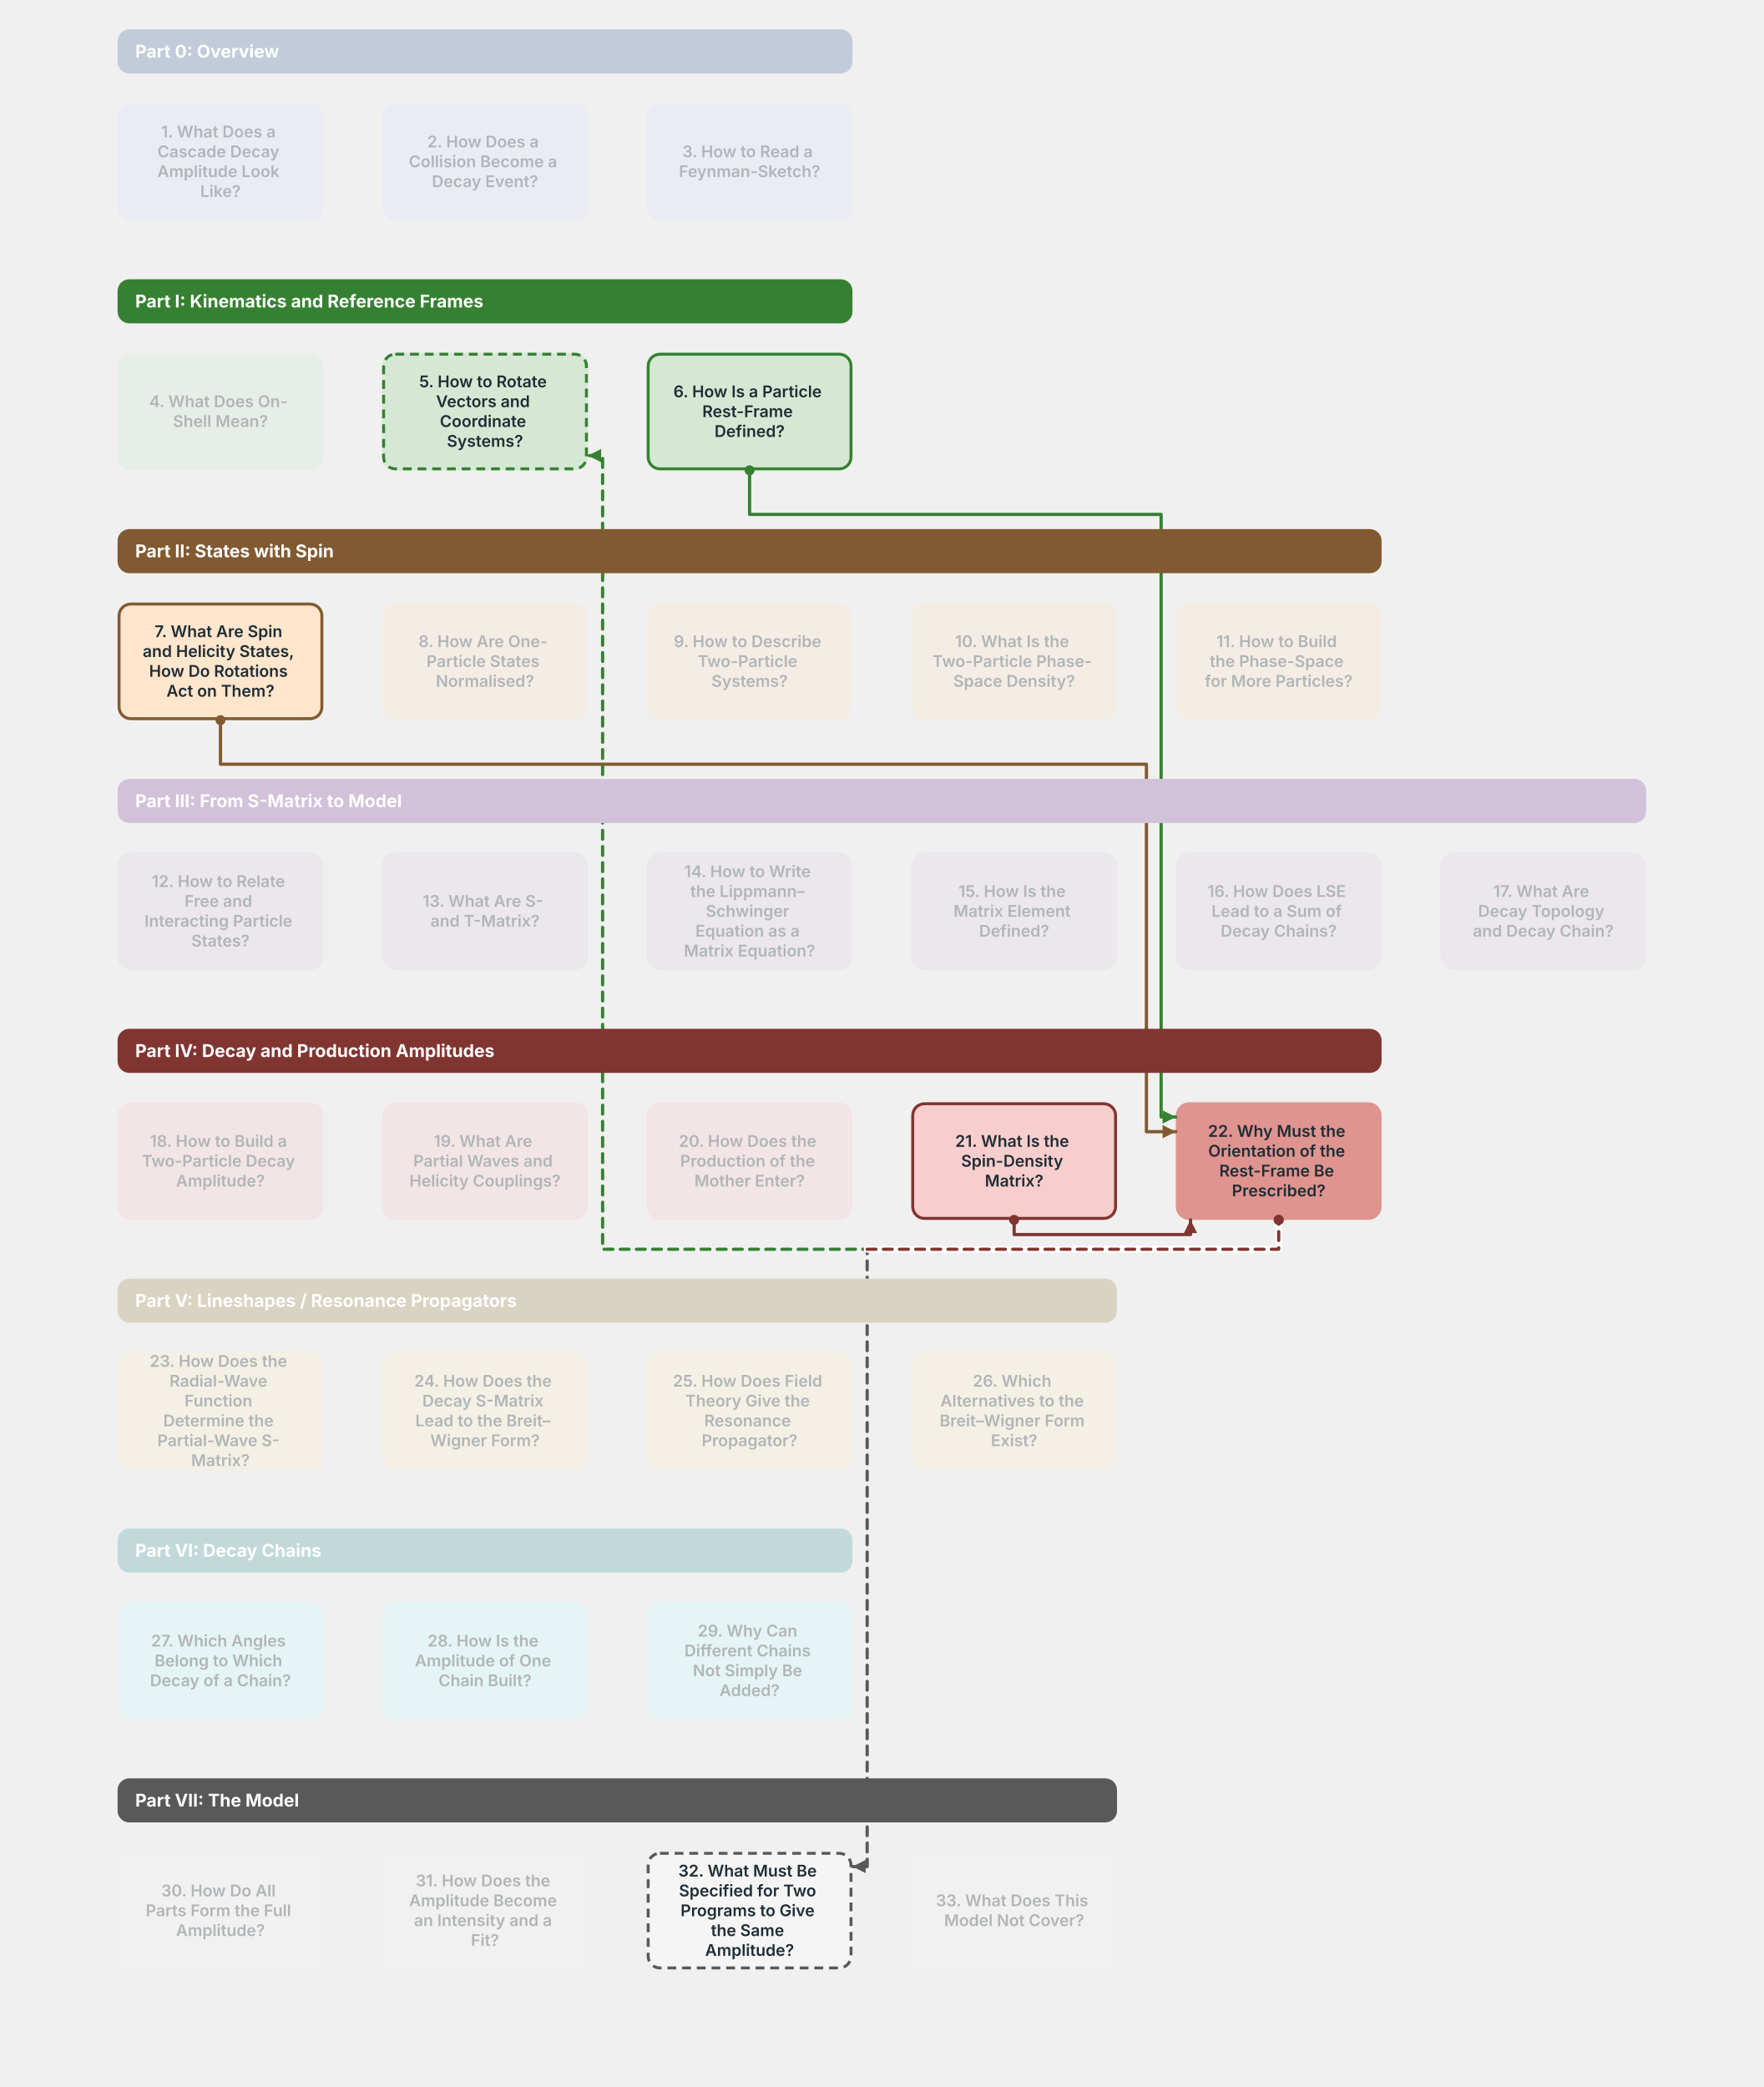
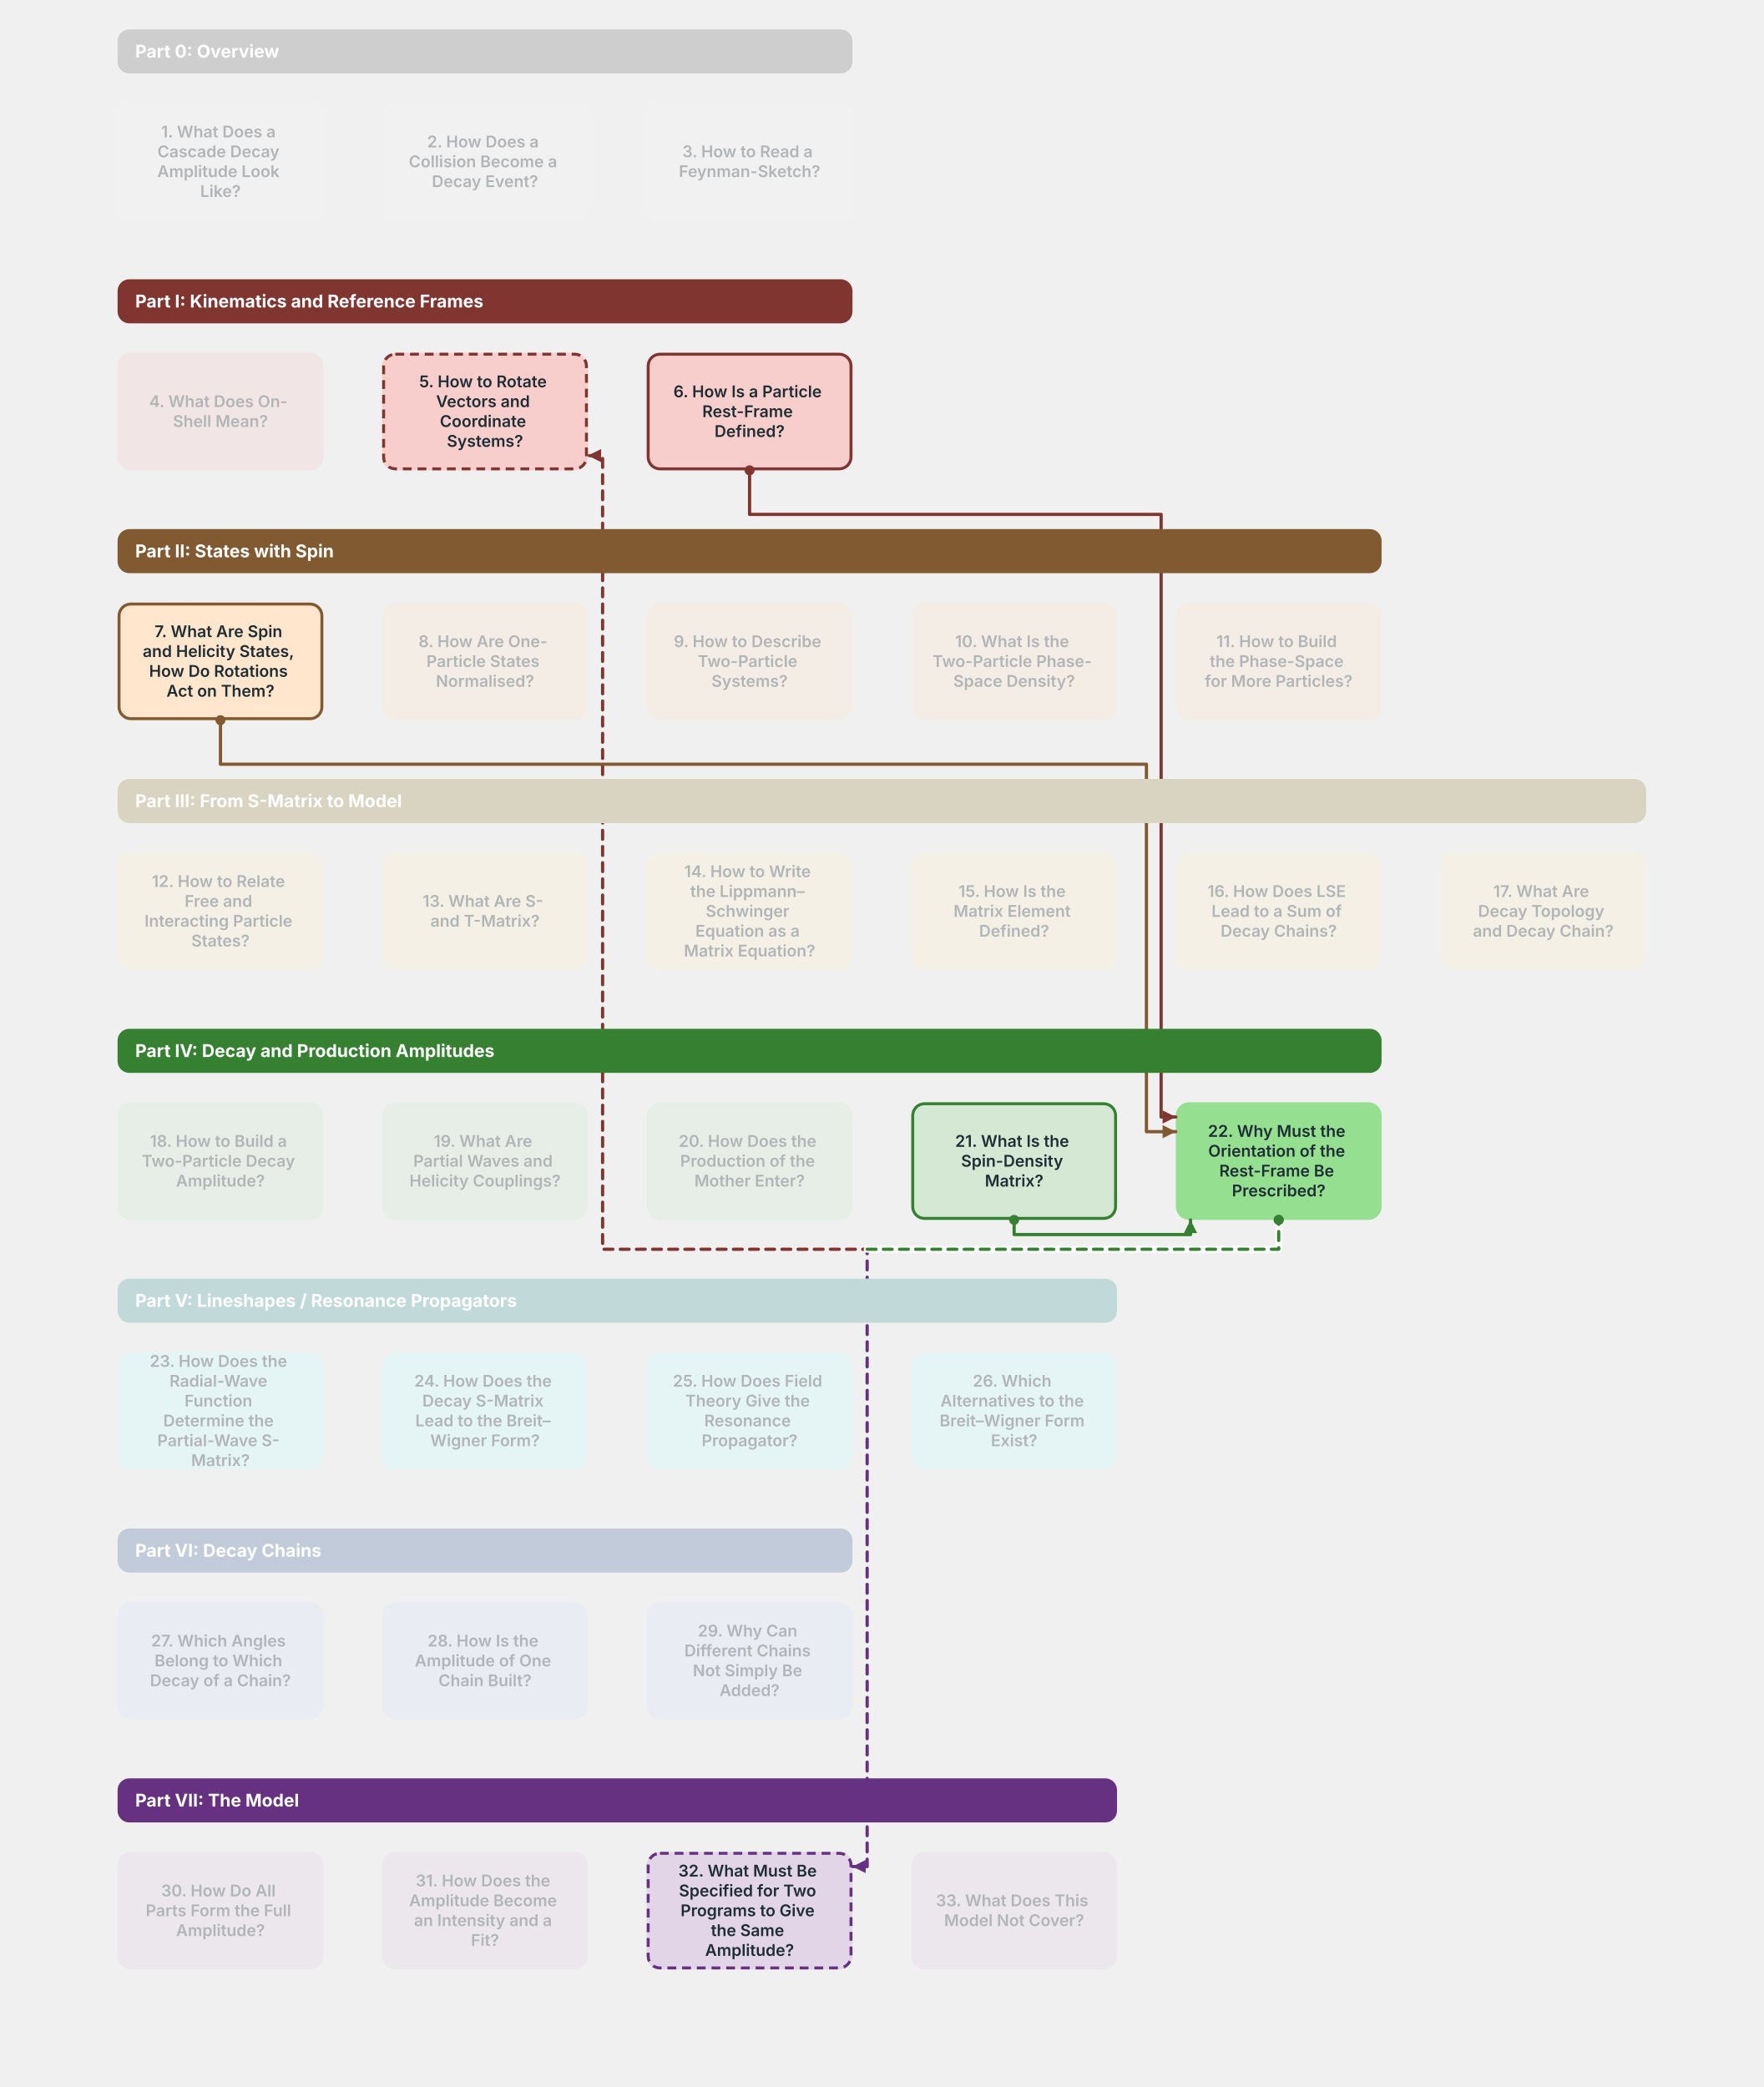
<svg xmlns="http://www.w3.org/2000/svg" viewBox="0 0 1200 1420" width="1200" height="1420" role="img" aria-label="Flow chart of the FAQ">
  <style>text{font-family:Inter,"Source Sans 3","Noto Sans","DejaVu Sans",sans-serif;font-size:11px;font-weight:600}.bar-title{font-size:12px;font-weight:700}</style>
  <g class="card" data-n="1" opacity="0.3">
-     <rect class="card-bg" data-n="1" x="80" y="70" width="140" height="80" rx="9" fill="#DAE8FC" />
+     <rect class="card-bg" data-n="1" x="80" y="70" width="140" height="80" rx="9" fill="#F5F5F5" />
    <text fill="#1f2d35" text-anchor="middle">
      <tspan x="150" y="93.5">1. What Does a</tspan>
      <tspan x="150" y="107.0">Cascade Decay</tspan>
      <tspan x="150" y="120.5">Amplitude Look</tspan>
      <tspan x="150" y="134.0">Like?</tspan>
    </text>
  </g>
  <g class="card" data-n="2" opacity="0.3">
-     <rect class="card-bg" data-n="2" x="260" y="70" width="140" height="80" rx="9" fill="#DAE8FC" />
+     <rect class="card-bg" data-n="2" x="260" y="70" width="140" height="80" rx="9" fill="#F5F5F5" />
    <text fill="#1f2d35" text-anchor="middle">
      <tspan x="330" y="100.3">2. How Does a</tspan>
      <tspan x="330" y="113.8">Collision Become a</tspan>
      <tspan x="330" y="127.3">Decay Event?</tspan>
    </text>
  </g>
  <g class="card" data-n="3" opacity="0.3">
-     <rect class="card-bg" data-n="3" x="440" y="70" width="140" height="80" rx="9" fill="#DAE8FC" />
+     <rect class="card-bg" data-n="3" x="440" y="70" width="140" height="80" rx="9" fill="#F5F5F5" />
    <text fill="#1f2d35" text-anchor="middle">
      <tspan x="510" y="107.0">3. How to Read a</tspan>
      <tspan x="510" y="120.5">Feynman-Sketch?</tspan>
    </text>
  </g>
  <g class="card" data-n="4" opacity="0.3">
-     <rect class="card-bg" data-n="4" x="80" y="240" width="140" height="80" rx="9" fill="#D5E8D4" />
+     <rect class="card-bg" data-n="4" x="80" y="240" width="140" height="80" rx="9" fill="#F8CECC" />
    <text fill="#1f2d35" text-anchor="middle">
      <tspan x="150" y="277.0">4. What Does On-</tspan>
      <tspan x="150" y="290.5">Shell Mean?</tspan>
    </text>
  </g>
  <g class="card" data-n="5" opacity="1">
-     <rect class="card-bg" data-n="5" x="260" y="240" width="140" height="80" rx="9" fill="#D5E8D4" />
-     <rect class="frame see" data-n="5" x="261" y="241" width="138" height="78" rx="8" fill="none" stroke="#358131" stroke-width="2" stroke-dasharray="6 4" />
+     <rect class="card-bg" data-n="5" x="260" y="240" width="140" height="80" rx="9" fill="#F8CECC" />
+     <rect class="frame see" data-n="5" x="261" y="241" width="138" height="78" rx="8" fill="none" stroke="#813531" stroke-width="2" stroke-dasharray="6 4" />
    <text fill="#1f2d35" text-anchor="middle">
      <tspan x="330" y="263.5">5. How to Rotate</tspan>
      <tspan x="330" y="277.0">Vectors and</tspan>
      <tspan x="330" y="290.5">Coordinate</tspan>
      <tspan x="330" y="304.0">Systems?</tspan>
    </text>
  </g>
  <g class="card" data-n="6" opacity="1">
-     <rect class="card-bg" data-n="6" x="440" y="240" width="140" height="80" rx="9" fill="#D5E8D4" />
-     <rect class="frame need" data-n="6" x="441" y="241" width="138" height="78" rx="8" fill="none" stroke="#358131" stroke-width="2" />
+     <rect class="card-bg" data-n="6" x="440" y="240" width="140" height="80" rx="9" fill="#F8CECC" />
+     <rect class="frame need" data-n="6" x="441" y="241" width="138" height="78" rx="8" fill="none" stroke="#813531" stroke-width="2" />
    <text fill="#1f2d35" text-anchor="middle">
      <tspan x="510" y="270.3">6. How Is a Particle</tspan>
      <tspan x="510" y="283.8">Rest-Frame</tspan>
      <tspan x="510" y="297.3">Defined?</tspan>
    </text>
  </g>
  <g class="card" data-n="7" opacity="1">
    <rect class="card-bg" data-n="7" x="80" y="410" width="140" height="80" rx="9" fill="#FFE6CC" />
    <rect class="frame need" data-n="7" x="81" y="411" width="138" height="78" rx="8" fill="none" stroke="#815A31" stroke-width="2" />
    <text fill="#1f2d35" text-anchor="middle">
      <tspan x="150" y="433.5">7. What Are Spin</tspan>
      <tspan x="150" y="447.0">and Helicity States,</tspan>
      <tspan x="150" y="460.5">How Do Rotations</tspan>
      <tspan x="150" y="474.0">Act on Them?</tspan>
    </text>
  </g>
  <g class="card" data-n="8" opacity="0.3">
    <rect class="card-bg" data-n="8" x="260" y="410" width="140" height="80" rx="9" fill="#FFE6CC" />
    <text fill="#1f2d35" text-anchor="middle">
      <tspan x="330" y="440.3">8. How Are One-</tspan>
      <tspan x="330" y="453.8">Particle States</tspan>
      <tspan x="330" y="467.3">Normalised?</tspan>
    </text>
  </g>
  <g class="card" data-n="9" opacity="0.3">
    <rect class="card-bg" data-n="9" x="440" y="410" width="140" height="80" rx="9" fill="#FFE6CC" />
    <text fill="#1f2d35" text-anchor="middle">
      <tspan x="510" y="440.3">9. How to Describe</tspan>
      <tspan x="510" y="453.8">Two-Particle</tspan>
      <tspan x="510" y="467.3">Systems?</tspan>
    </text>
  </g>
  <g class="card" data-n="10" opacity="0.3">
    <rect class="card-bg" data-n="10" x="620" y="410" width="140" height="80" rx="9" fill="#FFE6CC" />
    <text fill="#1f2d35" text-anchor="middle">
      <tspan x="690" y="440.3">10. What Is the</tspan>
      <tspan x="690" y="453.8">Two-Particle Phase-</tspan>
      <tspan x="690" y="467.3">Space Density?</tspan>
    </text>
  </g>
  <g class="card" data-n="11" opacity="0.3">
    <rect class="card-bg" data-n="11" x="800" y="410" width="140" height="80" rx="9" fill="#FFE6CC" />
    <text fill="#1f2d35" text-anchor="middle">
      <tspan x="870" y="440.3">11. How to Build</tspan>
      <tspan x="870" y="453.8">the Phase-Space</tspan>
      <tspan x="870" y="467.3">for More Particles?</tspan>
    </text>
  </g>
  <g class="card" data-n="12" opacity="0.3">
-     <rect class="card-bg" data-n="12" x="80" y="580" width="140" height="80" rx="9" fill="#E1D5E7" />
+     <rect class="card-bg" data-n="12" x="80" y="580" width="140" height="80" rx="9" fill="#FFF2CC" />
    <text fill="#1f2d35" text-anchor="middle">
      <tspan x="150" y="603.5">12. How to Relate</tspan>
      <tspan x="150" y="617.0">Free and</tspan>
      <tspan x="150" y="630.5">Interacting Particle</tspan>
      <tspan x="150" y="644.0">States?</tspan>
    </text>
  </g>
  <g class="card" data-n="13" opacity="0.3">
-     <rect class="card-bg" data-n="13" x="260" y="580" width="140" height="80" rx="9" fill="#E1D5E7" />
+     <rect class="card-bg" data-n="13" x="260" y="580" width="140" height="80" rx="9" fill="#FFF2CC" />
    <text fill="#1f2d35" text-anchor="middle">
      <tspan x="330" y="617.0">13. What Are S-</tspan>
      <tspan x="330" y="630.5">and T-Matrix?</tspan>
    </text>
  </g>
  <g class="card" data-n="14" opacity="0.3">
-     <rect class="card-bg" data-n="14" x="440" y="580" width="140" height="80" rx="9" fill="#E1D5E7" />
+     <rect class="card-bg" data-n="14" x="440" y="580" width="140" height="80" rx="9" fill="#FFF2CC" />
    <text fill="#1f2d35" text-anchor="middle">
      <tspan x="510" y="596.8">14. How to Write</tspan>
      <tspan x="510" y="610.3">the Lippmann–</tspan>
      <tspan x="510" y="623.8">Schwinger</tspan>
      <tspan x="510" y="637.3">Equation as a</tspan>
      <tspan x="510" y="650.8">Matrix Equation?</tspan>
    </text>
  </g>
  <g class="card" data-n="15" opacity="0.3">
-     <rect class="card-bg" data-n="15" x="620" y="580" width="140" height="80" rx="9" fill="#E1D5E7" />
+     <rect class="card-bg" data-n="15" x="620" y="580" width="140" height="80" rx="9" fill="#FFF2CC" />
    <text fill="#1f2d35" text-anchor="middle">
      <tspan x="690" y="610.3">15. How Is the</tspan>
      <tspan x="690" y="623.8">Matrix Element</tspan>
      <tspan x="690" y="637.3">Defined?</tspan>
    </text>
  </g>
  <g class="card" data-n="16" opacity="0.3">
-     <rect class="card-bg" data-n="16" x="800" y="580" width="140" height="80" rx="9" fill="#E1D5E7" />
+     <rect class="card-bg" data-n="16" x="800" y="580" width="140" height="80" rx="9" fill="#FFF2CC" />
    <text fill="#1f2d35" text-anchor="middle">
      <tspan x="870" y="610.3">16. How Does LSE</tspan>
      <tspan x="870" y="623.8">Lead to a Sum of</tspan>
      <tspan x="870" y="637.3">Decay Chains?</tspan>
    </text>
  </g>
  <g class="card" data-n="17" opacity="0.3">
-     <rect class="card-bg" data-n="17" x="980" y="580" width="140" height="80" rx="9" fill="#E1D5E7" />
+     <rect class="card-bg" data-n="17" x="980" y="580" width="140" height="80" rx="9" fill="#FFF2CC" />
    <text fill="#1f2d35" text-anchor="middle">
      <tspan x="1050" y="610.3">17. What Are</tspan>
      <tspan x="1050" y="623.8">Decay Topology</tspan>
      <tspan x="1050" y="637.3">and Decay Chain?</tspan>
    </text>
  </g>
  <g class="card" data-n="18" opacity="0.3">
-     <rect class="card-bg" data-n="18" x="80" y="750" width="140" height="80" rx="9" fill="#F8CECC" />
+     <rect class="card-bg" data-n="18" x="80" y="750" width="140" height="80" rx="9" fill="#D5E8D4" />
    <text fill="#1f2d35" text-anchor="middle">
      <tspan x="150" y="780.3">18. How to Build a</tspan>
      <tspan x="150" y="793.8">Two-Particle Decay</tspan>
      <tspan x="150" y="807.3">Amplitude?</tspan>
    </text>
  </g>
  <g class="card" data-n="19" opacity="0.3">
-     <rect class="card-bg" data-n="19" x="260" y="750" width="140" height="80" rx="9" fill="#F8CECC" />
+     <rect class="card-bg" data-n="19" x="260" y="750" width="140" height="80" rx="9" fill="#D5E8D4" />
    <text fill="#1f2d35" text-anchor="middle">
      <tspan x="330" y="780.3">19. What Are</tspan>
      <tspan x="330" y="793.8">Partial Waves and</tspan>
      <tspan x="330" y="807.3">Helicity Couplings?</tspan>
    </text>
  </g>
  <g class="card" data-n="20" opacity="0.3">
-     <rect class="card-bg" data-n="20" x="440" y="750" width="140" height="80" rx="9" fill="#F8CECC" />
+     <rect class="card-bg" data-n="20" x="440" y="750" width="140" height="80" rx="9" fill="#D5E8D4" />
    <text fill="#1f2d35" text-anchor="middle">
      <tspan x="510" y="780.3">20. How Does the</tspan>
      <tspan x="510" y="793.8">Production of the</tspan>
      <tspan x="510" y="807.3">Mother Enter?</tspan>
    </text>
  </g>
  <g class="card" data-n="21" opacity="1">
-     <rect class="card-bg" data-n="21" x="620" y="750" width="140" height="80" rx="9" fill="#F8CECC" />
-     <rect class="frame need" data-n="21" x="621" y="751" width="138" height="78" rx="8" fill="none" stroke="#813531" stroke-width="2" />
+     <rect class="card-bg" data-n="21" x="620" y="750" width="140" height="80" rx="9" fill="#D5E8D4" />
+     <rect class="frame need" data-n="21" x="621" y="751" width="138" height="78" rx="8" fill="none" stroke="#358131" stroke-width="2" />
    <text fill="#1f2d35" text-anchor="middle">
      <tspan x="690" y="780.3">21. What Is the</tspan>
      <tspan x="690" y="793.8">Spin-Density</tspan>
      <tspan x="690" y="807.3">Matrix?</tspan>
    </text>
  </g>
  <g class="card" data-n="22" opacity="1">
-     <rect class="card-bg" data-n="22" x="800" y="750" width="140" height="80" rx="9" fill="#DF9490" />
+     <rect class="card-bg" data-n="22" x="800" y="750" width="140" height="80" rx="9" fill="#94DF90" />
    <text fill="#1f2d35" text-anchor="middle">
      <tspan x="870" y="773.5">22. Why Must the</tspan>
      <tspan x="870" y="787.0">Orientation of the</tspan>
      <tspan x="870" y="800.5">Rest-Frame Be</tspan>
      <tspan x="870" y="814.0">Prescribed?</tspan>
    </text>
  </g>
  <g class="card" data-n="23" opacity="0.3">
-     <rect class="card-bg" data-n="23" x="80" y="920" width="140" height="80" rx="9" fill="#FFF2CC" />
+     <rect class="card-bg" data-n="23" x="80" y="920" width="140" height="80" rx="9" fill="#CCFFFF" />
    <text fill="#1f2d35" text-anchor="middle">
      <tspan x="150" y="930.0">23. How Does the</tspan>
      <tspan x="150" y="943.5">Radial-Wave</tspan>
      <tspan x="150" y="957.0">Function</tspan>
      <tspan x="150" y="970.5">Determine the</tspan>
      <tspan x="150" y="984.0">Partial-Wave S-</tspan>
      <tspan x="150" y="997.5">Matrix?</tspan>
    </text>
  </g>
  <g class="card" data-n="24" opacity="0.3">
-     <rect class="card-bg" data-n="24" x="260" y="920" width="140" height="80" rx="9" fill="#FFF2CC" />
+     <rect class="card-bg" data-n="24" x="260" y="920" width="140" height="80" rx="9" fill="#CCFFFF" />
    <text fill="#1f2d35" text-anchor="middle">
      <tspan x="330" y="943.5">24. How Does the</tspan>
      <tspan x="330" y="957.0">Decay S-Matrix</tspan>
      <tspan x="330" y="970.5">Lead to the Breit–</tspan>
      <tspan x="330" y="984.0">Wigner Form?</tspan>
    </text>
  </g>
  <g class="card" data-n="25" opacity="0.3">
-     <rect class="card-bg" data-n="25" x="440" y="920" width="140" height="80" rx="9" fill="#FFF2CC" />
+     <rect class="card-bg" data-n="25" x="440" y="920" width="140" height="80" rx="9" fill="#CCFFFF" />
    <text fill="#1f2d35" text-anchor="middle">
      <tspan x="510" y="943.5">25. How Does Field</tspan>
      <tspan x="510" y="957.0">Theory Give the</tspan>
      <tspan x="510" y="970.5">Resonance</tspan>
      <tspan x="510" y="984.0">Propagator?</tspan>
    </text>
  </g>
  <g class="card" data-n="26" opacity="0.3">
-     <rect class="card-bg" data-n="26" x="620" y="920" width="140" height="80" rx="9" fill="#FFF2CC" />
+     <rect class="card-bg" data-n="26" x="620" y="920" width="140" height="80" rx="9" fill="#CCFFFF" />
    <text fill="#1f2d35" text-anchor="middle">
      <tspan x="690" y="943.5">26. Which</tspan>
      <tspan x="690" y="957.0">Alternatives to the</tspan>
      <tspan x="690" y="970.5">Breit–Wigner Form</tspan>
      <tspan x="690" y="984.0">Exist?</tspan>
    </text>
  </g>
  <g class="card" data-n="27" opacity="0.3">
-     <rect class="card-bg" data-n="27" x="80" y="1090" width="140" height="80" rx="9" fill="#CCFFFF" />
+     <rect class="card-bg" data-n="27" x="80" y="1090" width="140" height="80" rx="9" fill="#DAE8FC" />
    <text fill="#1f2d35" text-anchor="middle">
      <tspan x="150" y="1120.3">27. Which Angles</tspan>
      <tspan x="150" y="1133.8">Belong to Which</tspan>
      <tspan x="150" y="1147.3">Decay of a Chain?</tspan>
    </text>
  </g>
  <g class="card" data-n="28" opacity="0.3">
-     <rect class="card-bg" data-n="28" x="260" y="1090" width="140" height="80" rx="9" fill="#CCFFFF" />
+     <rect class="card-bg" data-n="28" x="260" y="1090" width="140" height="80" rx="9" fill="#DAE8FC" />
    <text fill="#1f2d35" text-anchor="middle">
      <tspan x="330" y="1120.3">28. How Is the</tspan>
      <tspan x="330" y="1133.8">Amplitude of One</tspan>
      <tspan x="330" y="1147.3">Chain Built?</tspan>
    </text>
  </g>
  <g class="card" data-n="29" opacity="0.3">
-     <rect class="card-bg" data-n="29" x="440" y="1090" width="140" height="80" rx="9" fill="#CCFFFF" />
+     <rect class="card-bg" data-n="29" x="440" y="1090" width="140" height="80" rx="9" fill="#DAE8FC" />
    <text fill="#1f2d35" text-anchor="middle">
      <tspan x="510" y="1113.5">29. Why Can</tspan>
      <tspan x="510" y="1127.0">Different Chains</tspan>
      <tspan x="510" y="1140.5">Not Simply Be</tspan>
      <tspan x="510" y="1154.0">Added?</tspan>
    </text>
  </g>
  <g class="card" data-n="30" opacity="0.3">
-     <rect class="card-bg" data-n="30" x="80" y="1260" width="140" height="80" rx="9" fill="#F5F5F5" />
+     <rect class="card-bg" data-n="30" x="80" y="1260" width="140" height="80" rx="9" fill="#E1D5E7" />
    <text fill="#1f2d35" text-anchor="middle">
      <tspan x="150" y="1290.3">30. How Do All</tspan>
      <tspan x="150" y="1303.8">Parts Form the Full</tspan>
      <tspan x="150" y="1317.3">Amplitude?</tspan>
    </text>
  </g>
  <g class="card" data-n="31" opacity="0.3">
-     <rect class="card-bg" data-n="31" x="260" y="1260" width="140" height="80" rx="9" fill="#F5F5F5" />
+     <rect class="card-bg" data-n="31" x="260" y="1260" width="140" height="80" rx="9" fill="#E1D5E7" />
    <text fill="#1f2d35" text-anchor="middle">
      <tspan x="330" y="1283.5">31. How Does the</tspan>
      <tspan x="330" y="1297.0">Amplitude Become</tspan>
      <tspan x="330" y="1310.5">an Intensity and a</tspan>
      <tspan x="330" y="1324.0">Fit?</tspan>
    </text>
  </g>
  <g class="card" data-n="32" opacity="1">
-     <rect class="card-bg" data-n="32" x="440" y="1260" width="140" height="80" rx="9" fill="#F5F5F5" />
-     <rect class="frame see" data-n="32" x="441" y="1261" width="138" height="78" rx="8" fill="none" stroke="#595959" stroke-width="2" stroke-dasharray="6 4" />
+     <rect class="card-bg" data-n="32" x="440" y="1260" width="140" height="80" rx="9" fill="#E1D5E7" />
+     <rect class="frame see" data-n="32" x="441" y="1261" width="138" height="78" rx="8" fill="none" stroke="#673181" stroke-width="2" stroke-dasharray="6 4" />
    <text fill="#1f2d35" text-anchor="middle">
      <tspan x="510" y="1276.8">32. What Must Be</tspan>
      <tspan x="510" y="1290.3">Specified for Two</tspan>
      <tspan x="510" y="1303.8">Programs to Give</tspan>
      <tspan x="510" y="1317.3">the Same</tspan>
      <tspan x="510" y="1330.8">Amplitude?</tspan>
    </text>
  </g>
  <g class="card" data-n="33" opacity="0.3">
-     <rect class="card-bg" data-n="33" x="620" y="1260" width="140" height="80" rx="9" fill="#F5F5F5" />
+     <rect class="card-bg" data-n="33" x="620" y="1260" width="140" height="80" rx="9" fill="#E1D5E7" />
    <text fill="#1f2d35" text-anchor="middle">
      <tspan x="690" y="1297.0">33. What Does This</tspan>
      <tspan x="690" y="1310.5">Model Not Cover?</tspan>
    </text>
  </g>
  <g class="lines" fill="none" stroke-linejoin="round" stroke-linecap="round">
-     <path class="see" data-card="5" data-from="22" data-to="5" d="M870 830 L870 850 L410 850 L410 310 L400 310" stroke="#358131" stroke-width="2.2" stroke-dasharray="6 5" />
-     <path class="see" data-card="32" data-from="22" data-to="32" d="M870 830 L870 850 L590 850 L590 1270 L580 1270" stroke="#595959" stroke-width="2.2" stroke-dasharray="6 5" />
+     <path class="see" data-card="5" data-from="22" data-to="5" d="M870 830 L870 850 L410 850 L410 310 L400 310" stroke="#813531" stroke-width="2.2" stroke-dasharray="6 5" />
+     <path class="see" data-card="32" data-from="22" data-to="32" d="M870 830 L870 850 L590 850 L590 1270 L580 1270" stroke="#673181" stroke-width="2.2" stroke-dasharray="6 5" />
    <path class="trunk-under" d="M590 850 L870 850 L870 830" stroke="#fff" stroke-width="4.6" />
-     <path class="trunk" d="M590 850 L870 850 L870 830" stroke="#813531" stroke-width="2.2" stroke-dasharray="6 5" />
-     <path class="need" data-card="21" data-from="21" data-to="22" d="M690 830 L690 840 L810 840 L810 830" stroke="#813531" stroke-width="2.2" />
-     <path class="need" data-card="6" data-from="6" data-to="22" d="M510 320 L510 350 L790 350 L790 760 L800 760" stroke="#358131" stroke-width="2.2" />
+     <path class="trunk" d="M590 850 L870 850 L870 830" stroke="#358131" stroke-width="2.2" stroke-dasharray="6 5" />
+     <path class="need" data-card="21" data-from="21" data-to="22" d="M690 830 L690 840 L810 840 L810 830" stroke="#358131" stroke-width="2.2" />
+     <path class="need" data-card="6" data-from="6" data-to="22" d="M510 320 L510 350 L790 350 L790 760 L800 760" stroke="#813531" stroke-width="2.2" />
    <path class="need" data-card="7" data-from="7" data-to="22" d="M150 490 L150 520 L780 520 L780 770 L800 770" stroke="#815A31" stroke-width="2.2" />
-     <polygon class="arrow" data-card="21" points="810,830 814.5,839 805.5,839" fill="#813531" stroke="none" />
-     <polygon class="arrow" data-card="5" points="400,310 409,305.5 409,314.5" fill="#358131" stroke="none" />
-     <polygon class="arrow" data-card="6" points="800,760 791,764.5 791,755.5" fill="#358131" stroke="none" />
+     <polygon class="arrow" data-card="21" points="810,830 814.5,839 805.5,839" fill="#358131" stroke="none" />
+     <polygon class="arrow" data-card="5" points="400,310 409,305.5 409,314.5" fill="#813531" stroke="none" />
+     <polygon class="arrow" data-card="6" points="800,760 791,764.5 791,755.5" fill="#813531" stroke="none" />
    <polygon class="arrow" data-card="7" points="800,770 791,774.5 791,765.5" fill="#815A31" stroke="none" />
-     <polygon class="arrow" data-card="32" points="580,1270 589,1265.5 589,1274.5" fill="#595959" stroke="none" />
-     <circle class="start" data-card="21" cx="690" cy="830" r="3.4" fill="#813531" stroke="none" />
-     <circle class="start" data-card="5" cx="870" cy="830" r="3.4" fill="#813531" stroke="none" />
-     <circle class="start" data-card="6" cx="510" cy="320" r="3.4" fill="#358131" stroke="none" />
+     <polygon class="arrow" data-card="32" points="580,1270 589,1265.5 589,1274.5" fill="#673181" stroke="none" />
+     <circle class="start" data-card="21" cx="690" cy="830" r="3.4" fill="#358131" stroke="none" />
+     <circle class="start" data-card="5" cx="870" cy="830" r="3.4" fill="#358131" stroke="none" />
+     <circle class="start" data-card="6" cx="510" cy="320" r="3.4" fill="#813531" stroke="none" />
    <circle class="start" data-card="7" cx="150" cy="490" r="3.4" fill="#815A31" stroke="none" />
-     <circle class="start" data-card="32" cx="870" cy="830" r="3.4" fill="#813531" stroke="none" />
+     <circle class="start" data-card="32" cx="870" cy="830" r="3.4" fill="#358131" stroke="none" />
  </g>
  <rect class="bar-underlay" x="80" y="20" width="500" height="30" rx="8" fill="#fff" />
  <g class="bar" data-part="0" opacity="0.3">
-     <rect x="80" y="20" width="500" height="30" rx="8" fill="#315281" />
+     <rect x="80" y="20" width="500" height="30" rx="8" fill="#595959" />
    <text class="bar-title" x="92" y="39.2" fill="#fff">Part 0: Overview</text>
  </g>
  <g class="bar" data-part="1" opacity="1">
-     <rect x="80" y="190" width="500" height="30" rx="8" fill="#358131" />
+     <rect x="80" y="190" width="500" height="30" rx="8" fill="#813531" />
    <text class="bar-title" x="92" y="209.2" fill="#fff">Part I: Kinematics and Reference Frames</text>
  </g>
  <g class="bar" data-part="2" opacity="1">
    <rect x="80" y="360" width="860" height="30" rx="8" fill="#815A31" />
    <text class="bar-title" x="92" y="379.2" fill="#fff">Part II: States with Spin</text>
  </g>
  <rect class="bar-underlay" x="80" y="530" width="1040" height="30" rx="8" fill="#fff" />
  <g class="bar" data-part="3" opacity="0.3">
-     <rect x="80" y="530" width="1040" height="30" rx="8" fill="#673181" />
+     <rect x="80" y="530" width="1040" height="30" rx="8" fill="#816D31" />
    <text class="bar-title" x="92" y="549.2" fill="#fff">Part III: From S-Matrix to Model</text>
  </g>
  <g class="bar" data-part="4" opacity="1">
-     <rect x="80" y="700" width="860" height="30" rx="8" fill="#813531" />
+     <rect x="80" y="700" width="860" height="30" rx="8" fill="#358131" />
    <text class="bar-title" x="92" y="719.2" fill="#fff">Part IV: Decay and Production Amplitudes</text>
  </g>
  <rect class="bar-underlay" x="80" y="870" width="680" height="30" rx="8" fill="#fff" />
  <g class="bar" data-part="5" opacity="0.3">
-     <rect x="80" y="870" width="680" height="30" rx="8" fill="#816D31" />
+     <rect x="80" y="870" width="680" height="30" rx="8" fill="#318181" />
    <text class="bar-title" x="92" y="889.2" fill="#fff">Part V: Lineshapes / Resonance Propagators</text>
  </g>
  <rect class="bar-underlay" x="80" y="1040" width="500" height="30" rx="8" fill="#fff" />
  <g class="bar" data-part="6" opacity="0.3">
-     <rect x="80" y="1040" width="500" height="30" rx="8" fill="#318181" />
+     <rect x="80" y="1040" width="500" height="30" rx="8" fill="#315281" />
    <text class="bar-title" x="92" y="1059.2" fill="#fff">Part VI: Decay Chains</text>
  </g>
  <g class="bar" data-part="7" opacity="1">
-     <rect x="80" y="1210" width="680" height="30" rx="8" fill="#595959" />
+     <rect x="80" y="1210" width="680" height="30" rx="8" fill="#673181" />
    <text class="bar-title" x="92" y="1229.2" fill="#fff">Part VII: The Model</text>
  </g>
</svg>
